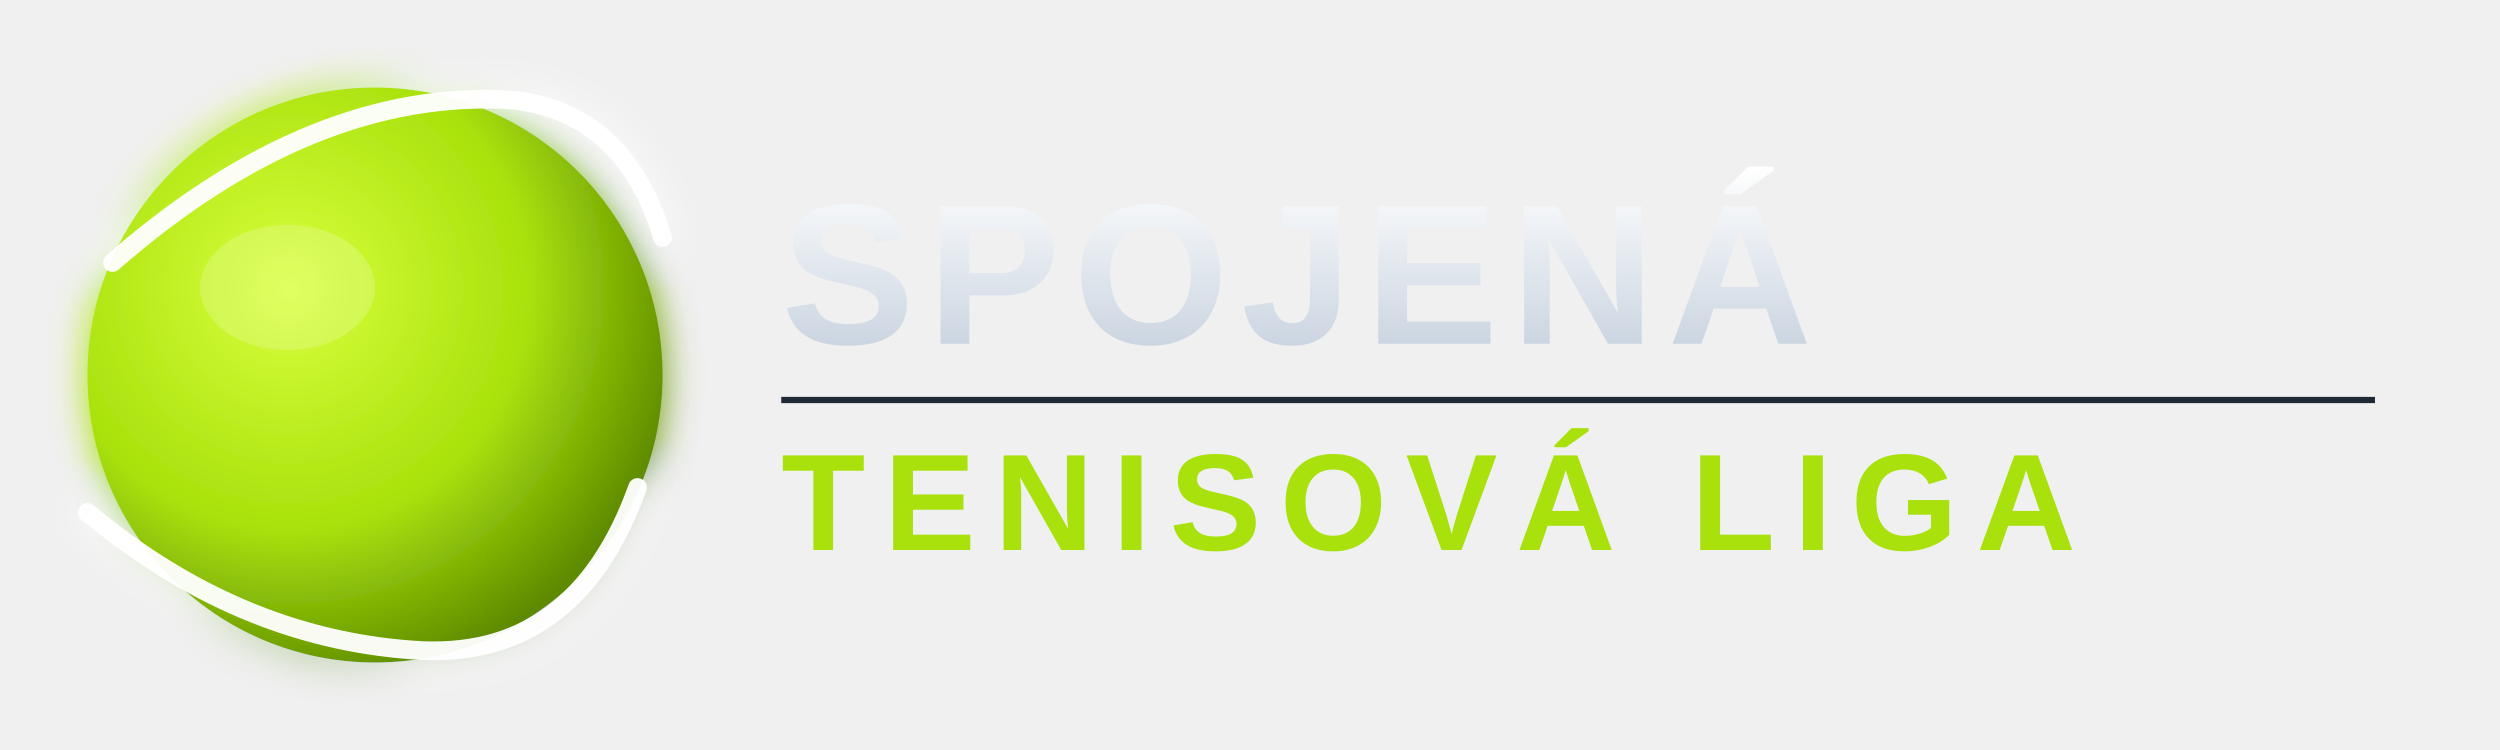
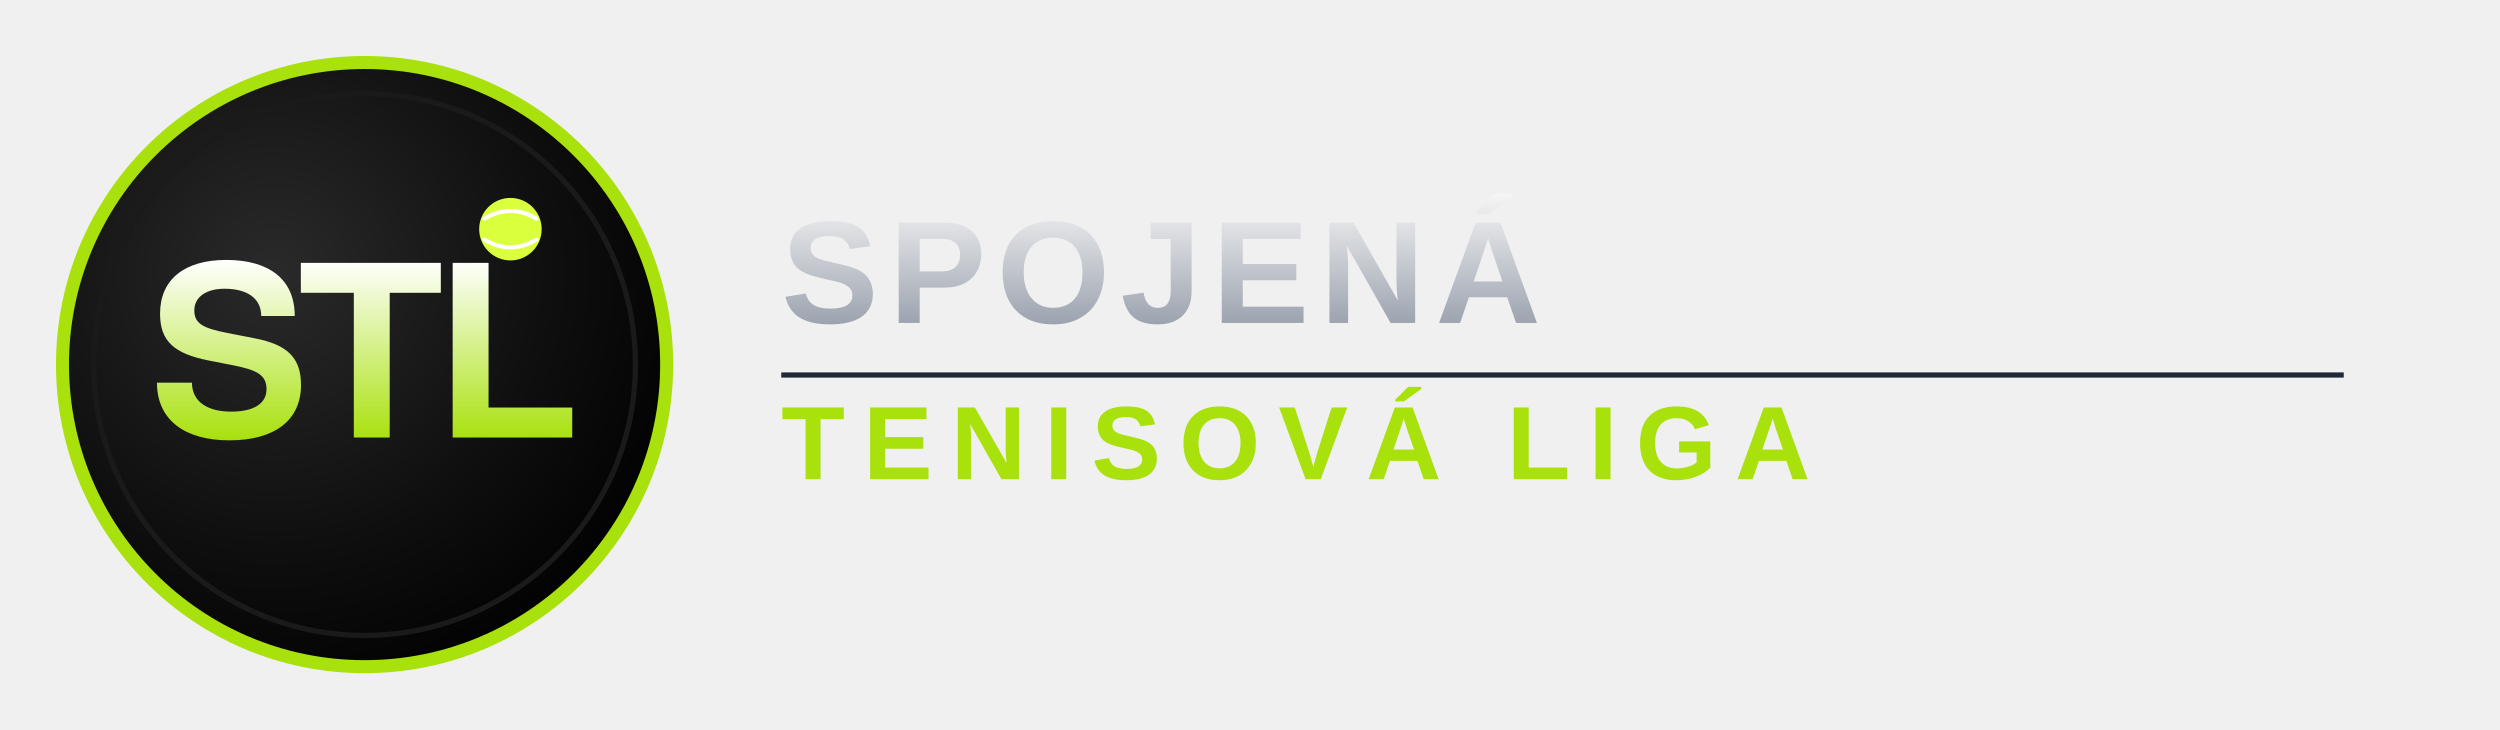
- <svg xmlns="http://www.w3.org/2000/svg" viewBox="0 0 400 120" width="400" height="120">
+ <svg xmlns="http://www.w3.org/2000/svg" viewBox="0 0 480 140" width="480" height="140">
  <defs>
-     <radialGradient id="ballGrad" cx="35%" cy="35%" r="70%">
-       <stop offset="0%" stop-color="#d9ff3d" />
-       <stop offset="60%" stop-color="#a8e10c" />
-       <stop offset="100%" stop-color="#5d8a00" />
+     <radialGradient id="ringGrad" cx="35%" cy="35%" r="75%">
+       <stop offset="0%" stop-color="#2a2a2a" />
+       <stop offset="60%" stop-color="#0f0f0f" />
+       <stop offset="100%" stop-color="#000000" />
    </radialGradient>
-     <linearGradient id="textGrad" x1="0%" y1="0%" x2="0%" y2="100%">
+     <linearGradient id="stlGrad" x1="0%" y1="0%" x2="0%" y2="100%">
      <stop offset="0%" stop-color="#ffffff" />
-       <stop offset="100%" stop-color="#cbd5e1" />
+       <stop offset="100%" stop-color="#a8e10c" />
    </linearGradient>
-     <filter id="glow" x="-50%" y="-50%" width="200%" height="200%">
-       <feGaussianBlur stdDeviation="3" result="blur" />
-       <feMerge>
-         <feMergeNode in="blur" />
-         <feMergeNode in="SourceGraphic" />
-       </feMerge>
-     </filter>
+     <linearGradient id="textGrad2" x1="0%" y1="0%" x2="0%" y2="100%">
+       <stop offset="0%" stop-color="#f5f5f5" />
+       <stop offset="100%" stop-color="#9ca3af" />
+     </linearGradient>
  </defs>
-   <g transform="translate(60, 60)" filter="url(#glow)">
-     <circle r="46" fill="url(#ballGrad)" />
-     <path d="M -42,-18 Q -10,-46 22,-44 Q 40,-42 46,-22" stroke="#ffffff" stroke-width="3" fill="none" stroke-linecap="round" opacity="0.95" />
-     <path d="M -46,22 Q -22,42 6,44 Q 32,46 42,18" stroke="#ffffff" stroke-width="3" fill="none" stroke-linecap="round" opacity="0.95" />
-     <ellipse cx="-14" cy="-14" rx="14" ry="10" fill="#ffffff" opacity="0.18" />
+   <g transform="translate(70, 70)">
+     <circle r="58" fill="url(#ringGrad)" stroke="#a8e10c" stroke-width="2.5" />
+     <circle r="52" fill="none" stroke="#1a1a1a" stroke-width="1" />
+     <text x="0" y="14" font-family="'Helvetica Neue', Arial Black, sans-serif" font-weight="900" font-size="46" fill="url(#stlGrad)" text-anchor="middle" letter-spacing="-2">STL</text>
+     <g transform="translate(28, -26)">
+       <circle r="6" fill="#d9ff3d" />
+       <path d="M -5,-2 Q 0,-5 5,-2" stroke="#fff" stroke-width="0.8" fill="none" stroke-linecap="round" />
+       <path d="M -5,2 Q 0,5 5,2" stroke="#fff" stroke-width="0.8" fill="none" stroke-linecap="round" />
+     </g>
  </g>
-   <g font-family="'Helvetica Neue', Arial, sans-serif" font-weight="900">
-     <text x="125" y="55" font-size="32" fill="url(#textGrad)" letter-spacing="2">SPOJENÁ</text>
-     <text x="125" y="88" font-size="22" fill="#a8e10c" letter-spacing="3">TENISOVÁ LIGA</text>
+   <g font-family="'Helvetica Neue', Arial, sans-serif">
+     <text x="150" y="62" font-size="28" font-weight="900" fill="url(#textGrad2)" letter-spacing="2">SPOJENÁ</text>
+     <text x="150" y="92" font-size="20" font-weight="800" fill="#a8e10c" letter-spacing="3.5">TENISOVÁ LIGA</text>
+     <line x1="150" y1="72" x2="450" y2="72" stroke="#1f2937" stroke-width="1" />
  </g>
-   <line x1="125" y1="64" x2="380" y2="64" stroke="#1f2937" stroke-width="1" />
</svg>
